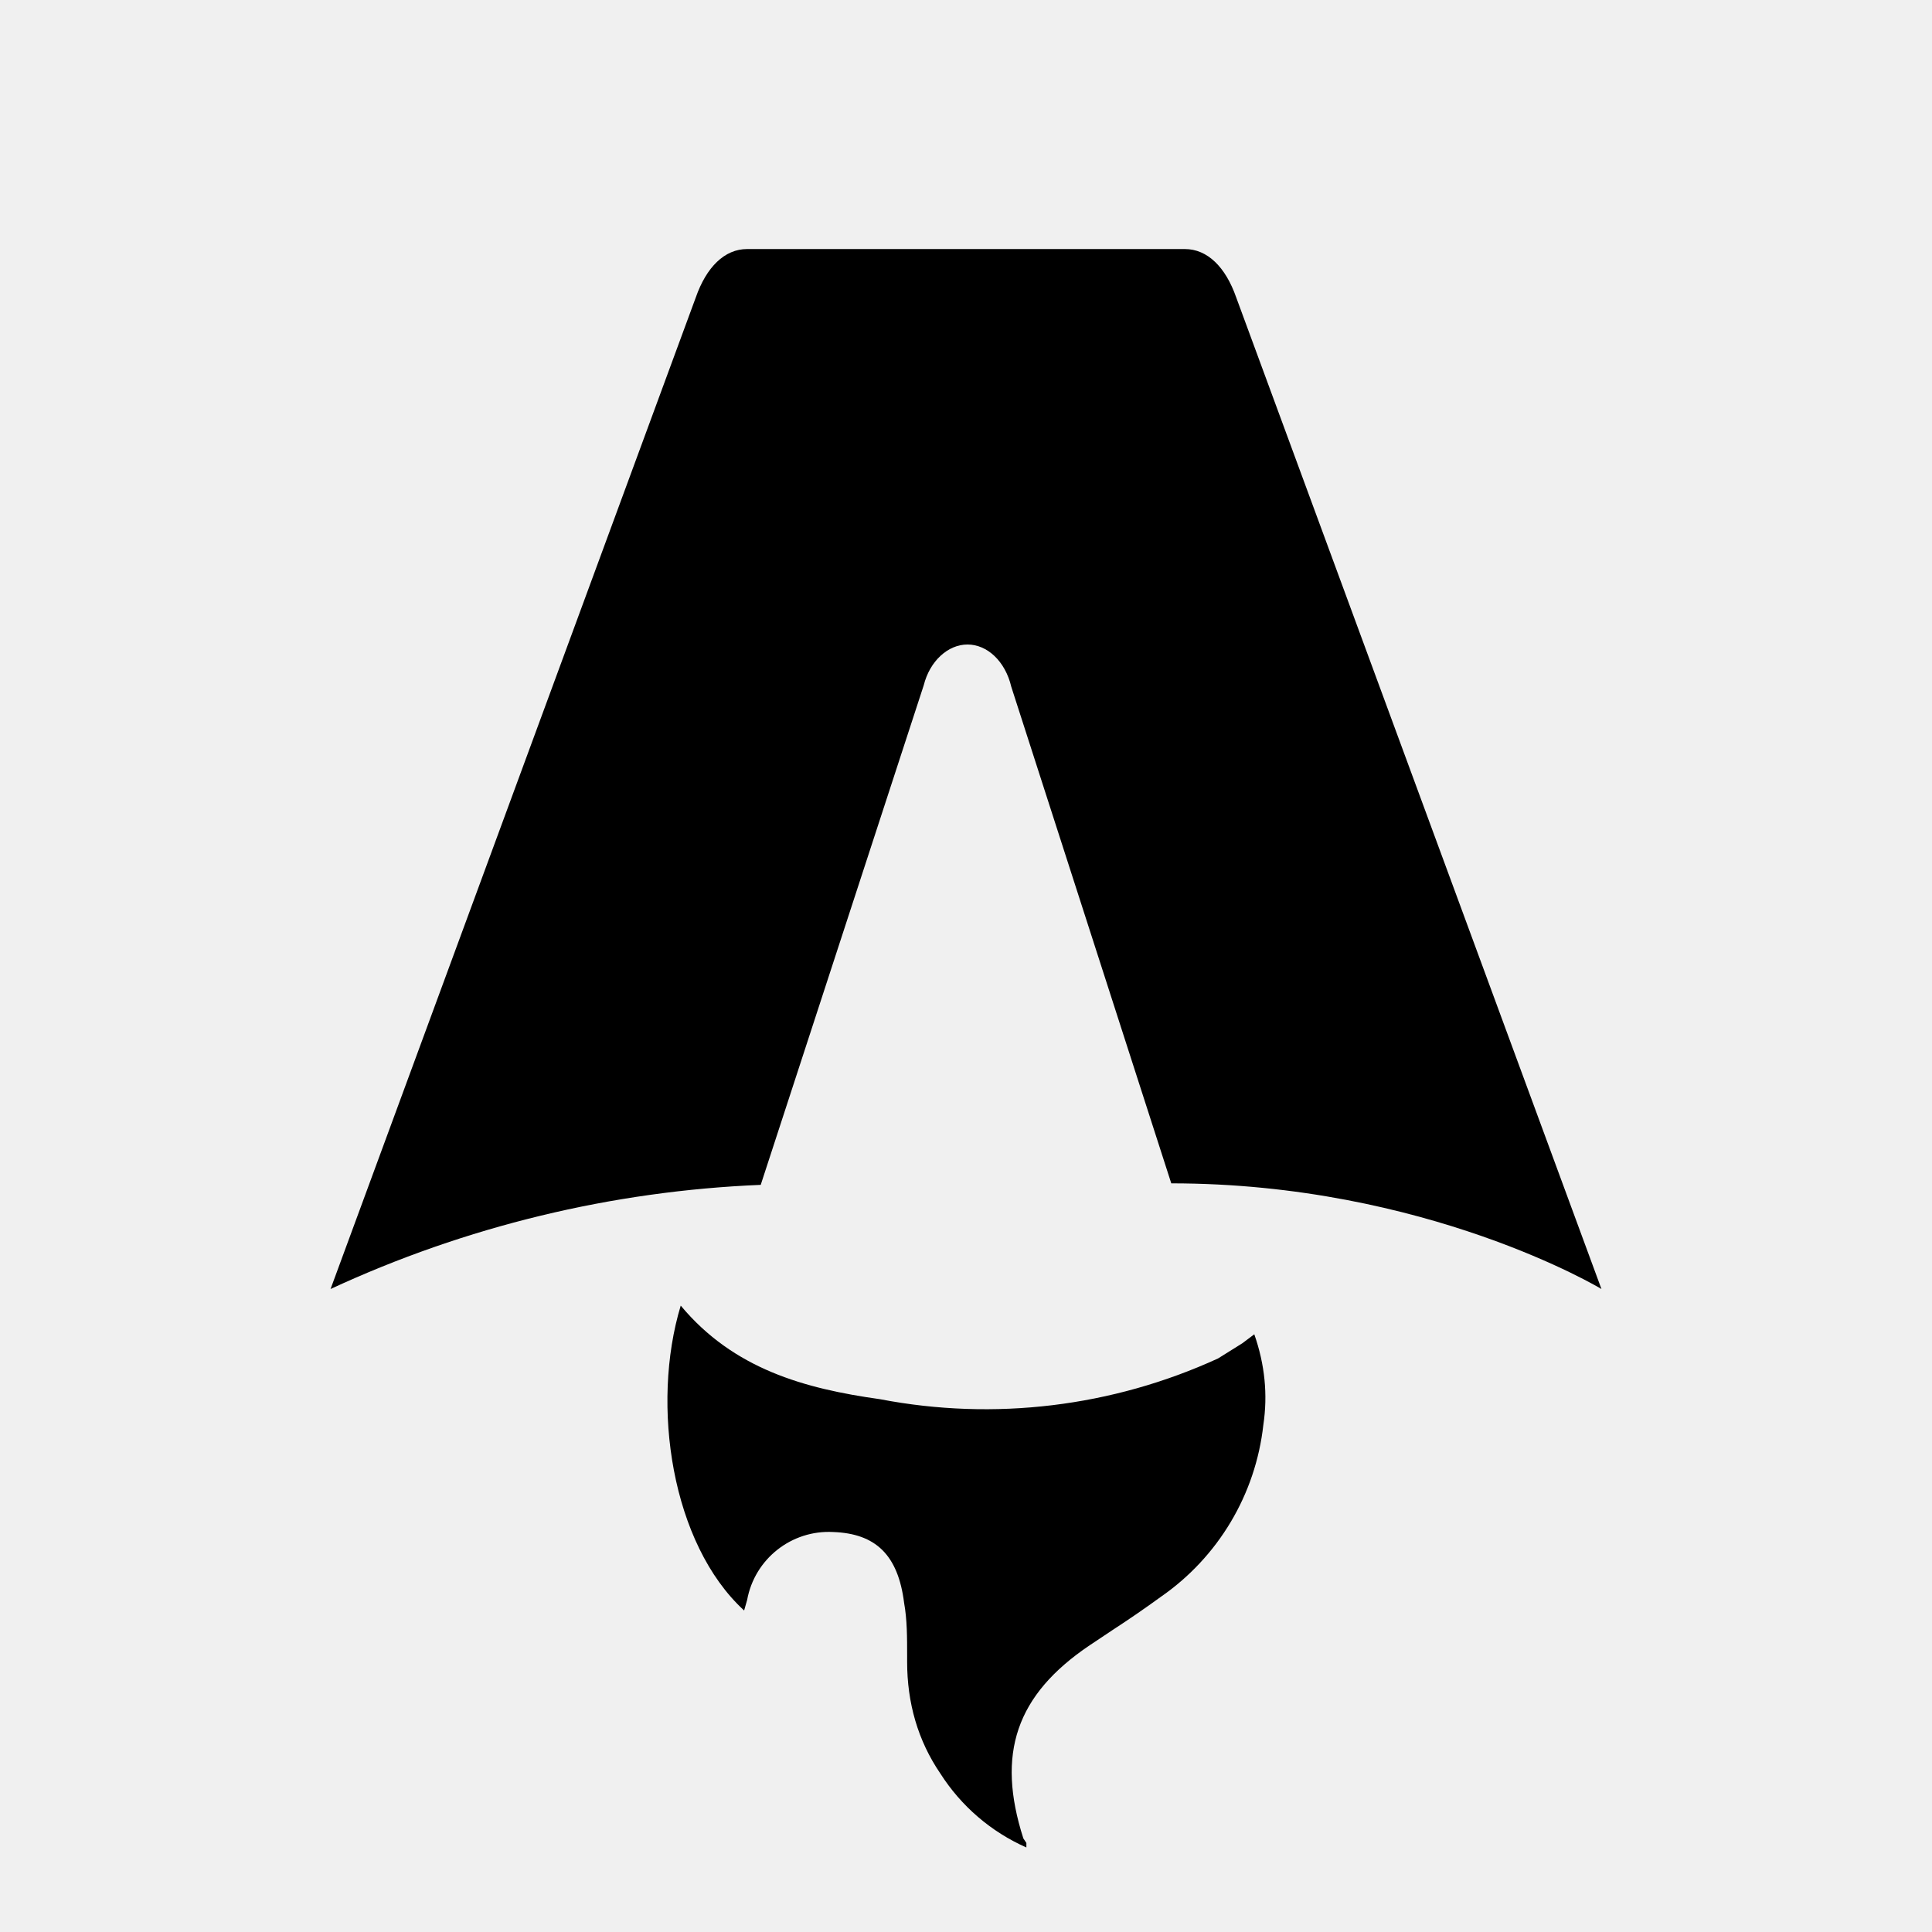
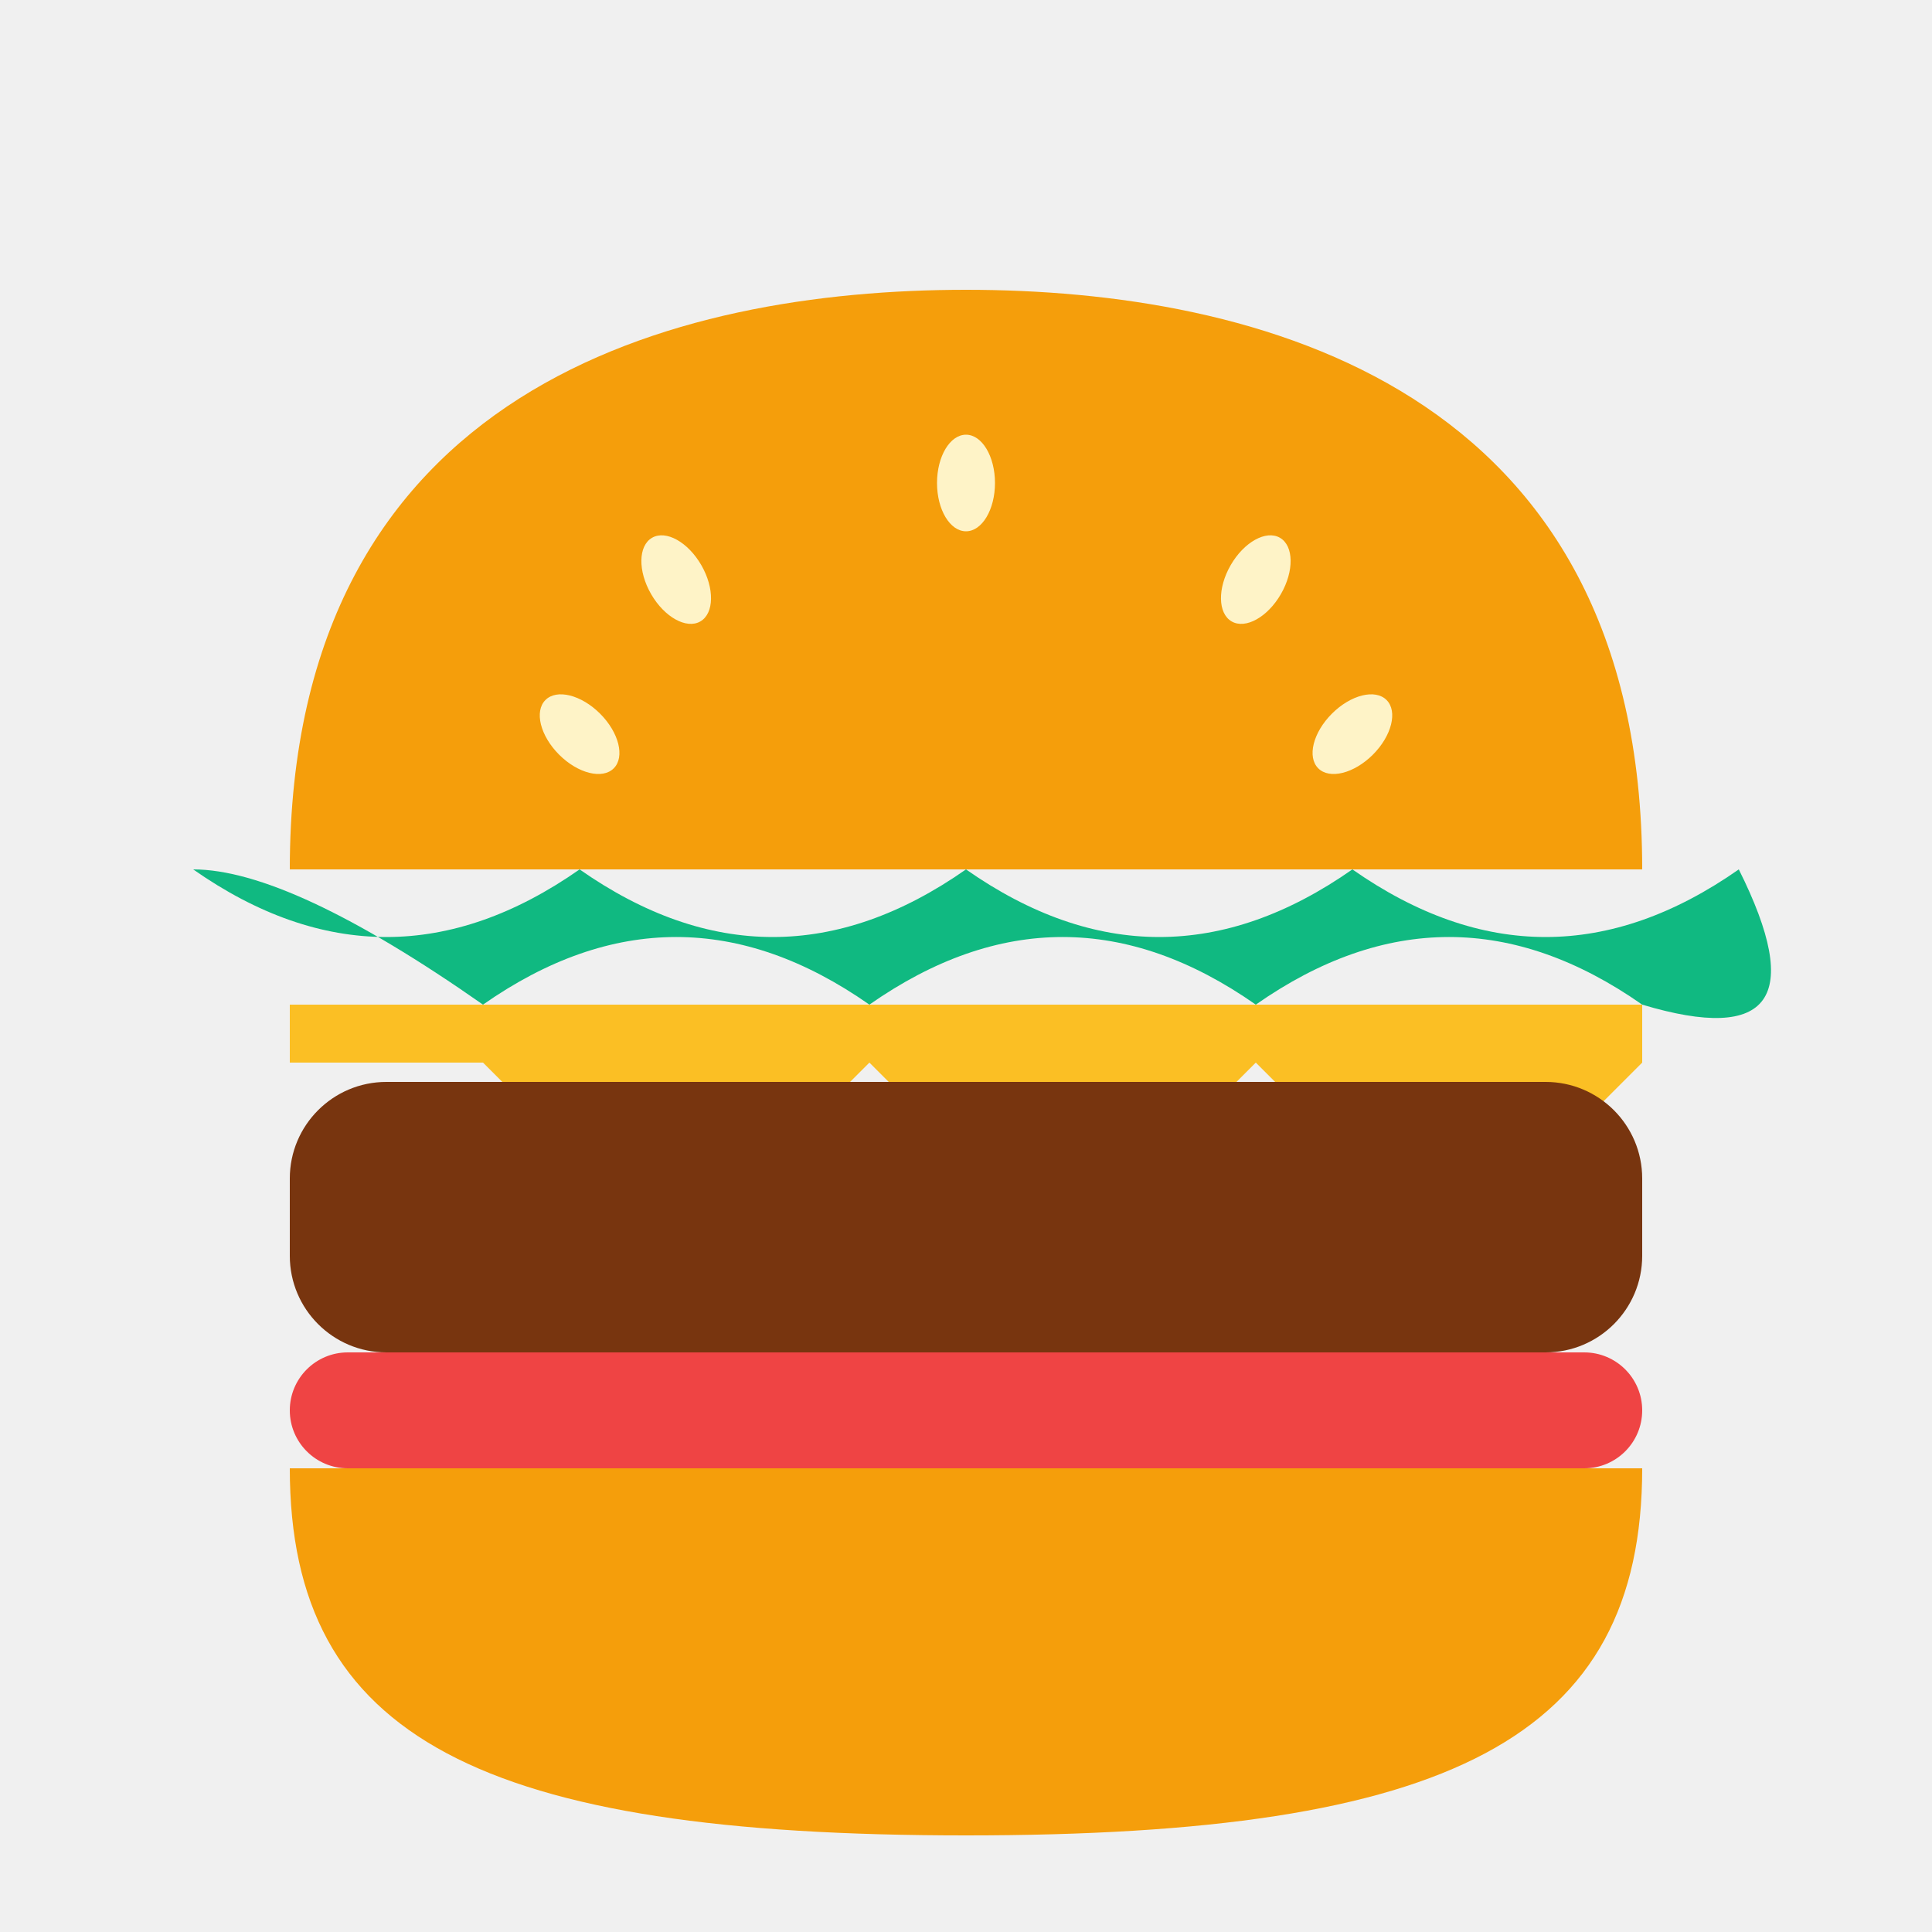
- <svg xmlns="http://www.w3.org/2000/svg" fill="none" viewBox="0 0 128 128">
-   <path d="M50.4 78.5a75.1 75.1 0 0 0-28.5 6.9l24.2-65.7c.7-2 1.9-3.2 3.4-3.2h29c1.5 0 2.7 1.2 3.4 3.2l24.2 65.7s-11.6-7-28.5-7L67 45.5c-.4-1.7-1.6-2.8-2.9-2.8-1.3 0-2.5 1.1-2.9 2.7L50.4 78.5Zm-1.1 28.2Zm-4.2-20.2c-2 6.6-.6 15.8 4.2 20.2a17.5 17.5 0 0 1 .2-.7 5.5 5.5 0 0 1 5.7-4.5c2.8.1 4.3 1.5 4.7 4.7.2 1.1.2 2.3.2 3.5v.4c0 2.7.7 5.2 2.2 7.4a13 13 0 0 0 5.7 4.9v-.3l-.2-.3c-1.8-5.6-.5-9.5 4.4-12.8l1.5-1a73 73 0 0 0 3.2-2.2 16 16 0 0 0 6.8-11.4c.3-2 .1-4-.6-6l-.8.6-1.6 1a37 37 0 0 1-22.4 2.7c-5-.7-9.7-2-13.2-6.2Z" />
-   <style>
-         path { fill: #000; }
-         @media (prefers-color-scheme: dark) {
-             path { fill: #FFF; }
-         }
-     </style>
+ <svg xmlns="http://www.w3.org/2000/svg" viewBox="0 0 100 100">
+   <g transform="translate(10, 10)">
+     <path d="M 5 35 C 5 10 25 5 40 5 C 55 5 75 10 75 35 Z" fill="#F59E0B" />
+     <ellipse cx="25" cy="20" rx="1.5" ry="2.5" fill="#FEF3C7" transform="rotate(-30 25 20)" />
+     <ellipse cx="55" cy="20" rx="1.5" ry="2.5" fill="#FEF3C7" transform="rotate(30 55 20)" />
+     <ellipse cx="40" cy="15" rx="1.5" ry="2.5" fill="#FEF3C7" />
+     <ellipse cx="20" cy="28" rx="1.5" ry="2.5" fill="#FEF3C7" transform="rotate(-45 20 28)" />
+     <ellipse cx="60" cy="28" rx="1.5" ry="2.5" fill="#FEF3C7" transform="rotate(45 60 28)" />
+     <path d="M 0 35 Q 10 42 20 35 Q 30 42 40 35 Q 50 42 60 35 Q 70 42 80 35 Q 85 45 75 42 Q 65 35 55 42 Q 45 35 35 42 Q 25 35 15 42 Q 5 35 0 35 Z" fill="#10B981" />
+     <path d="M 5 42 L 75 42 L 75 45 L 65 55 L 55 45 L 45 55 L 35 45 L 25 55 L 15 45 L 5 45 Z" fill="#FBBF24" />
+     <rect x="5" y="46" width="70" height="14" rx="5" fill="#78350F" />
+     <rect x="5" y="60" width="70" height="6" rx="3" fill="#EF4444" />
+     <path d="M 5 66 C 5 80 15 85 40 85 C 65 85 75 80 75 66 Z" fill="#F59E0B" />
+   </g>
</svg>
